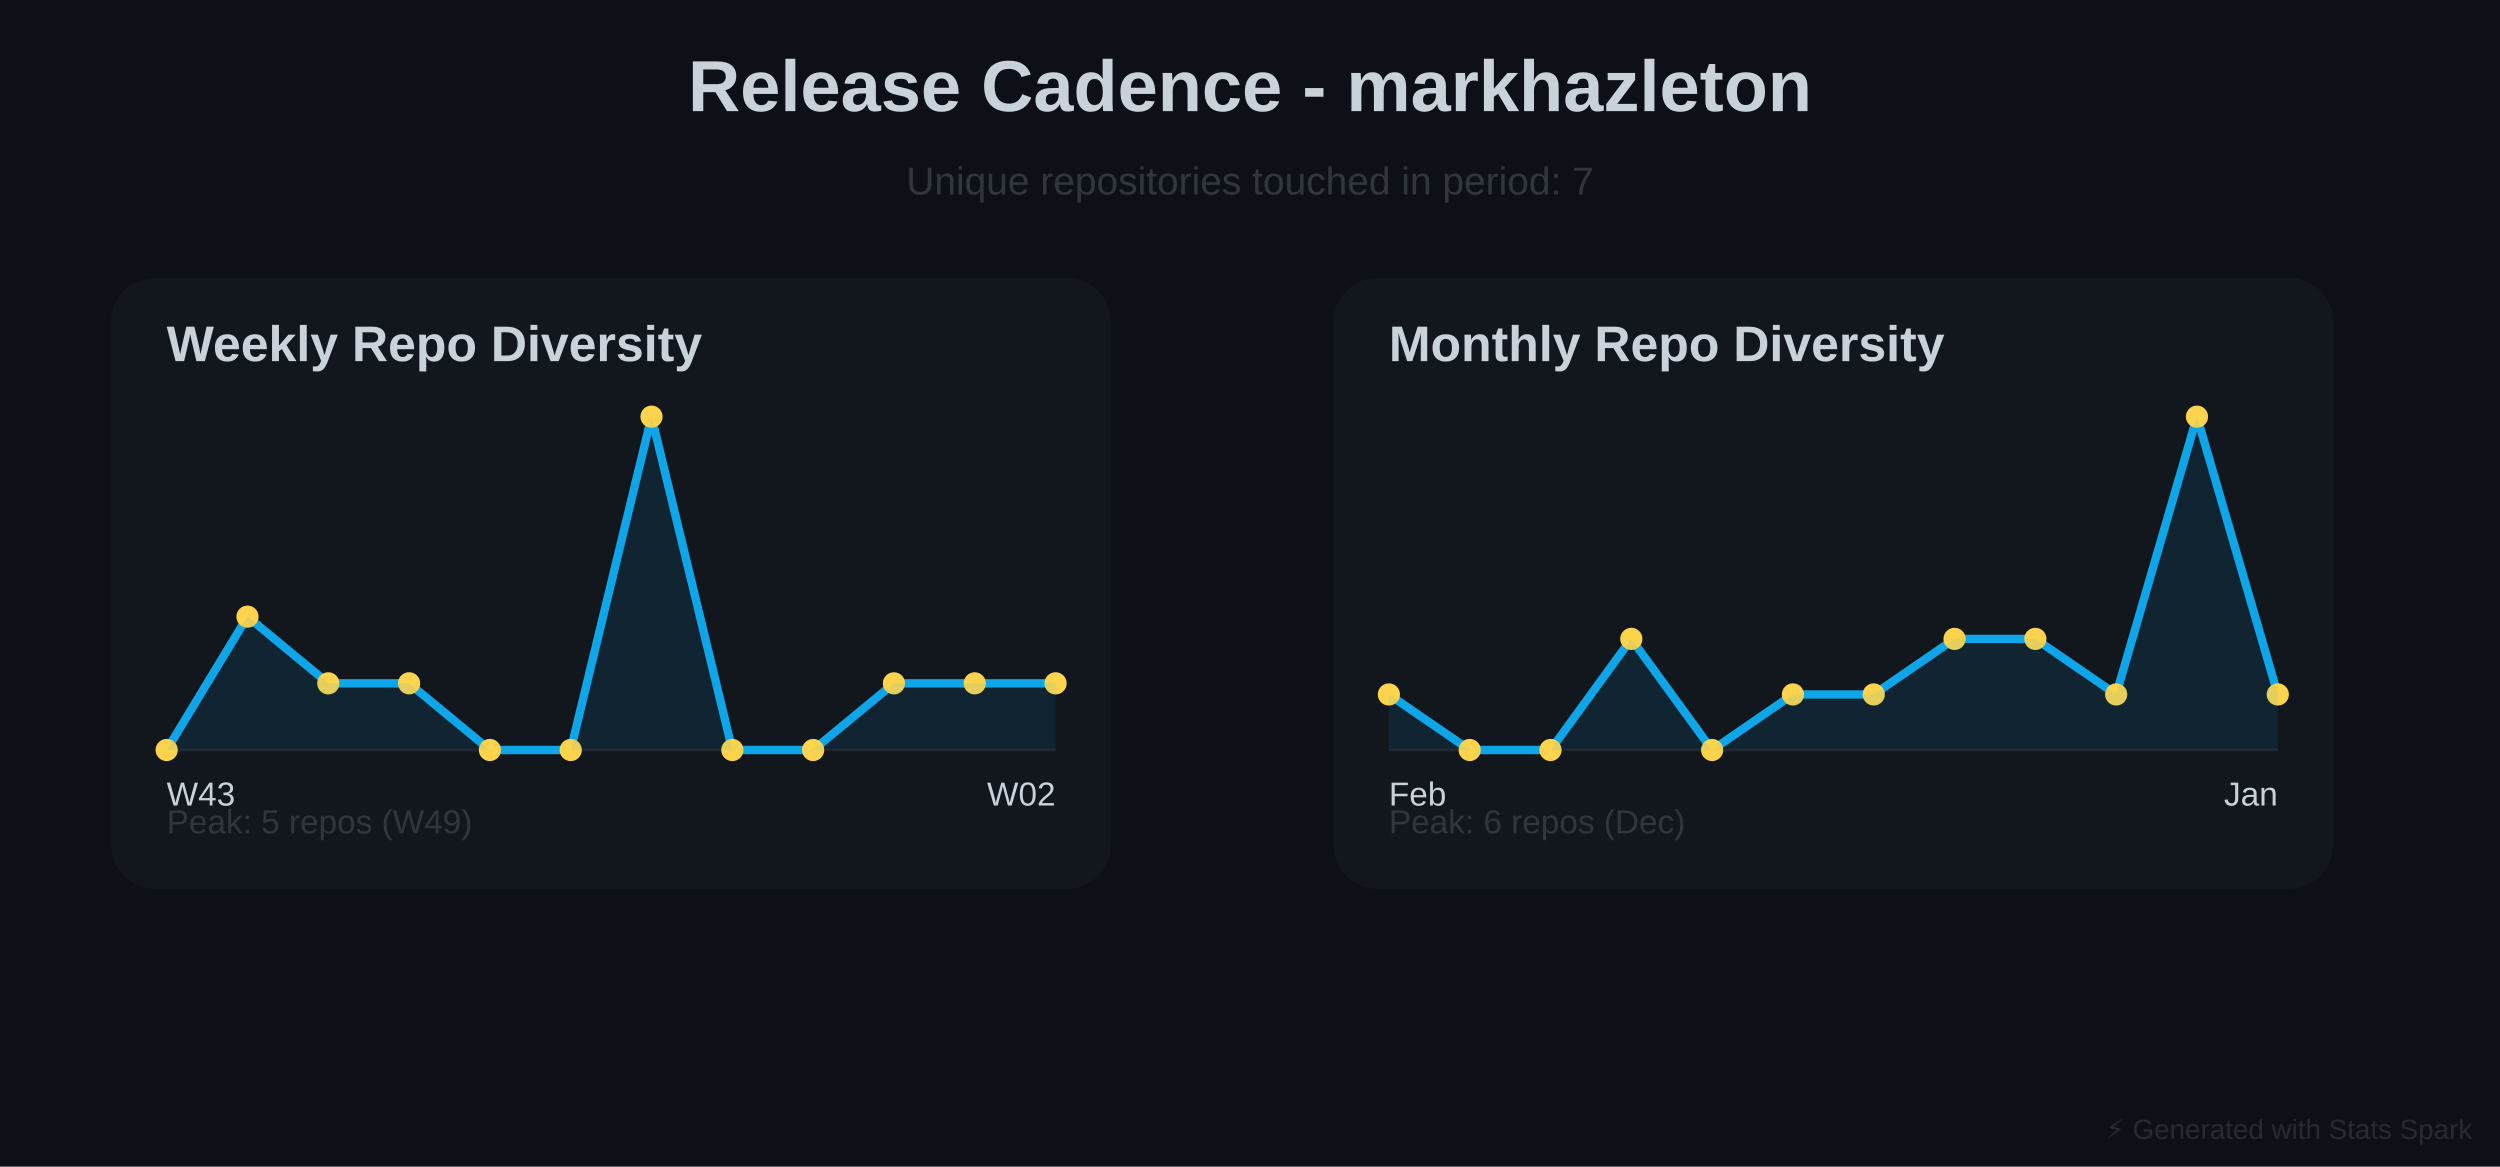
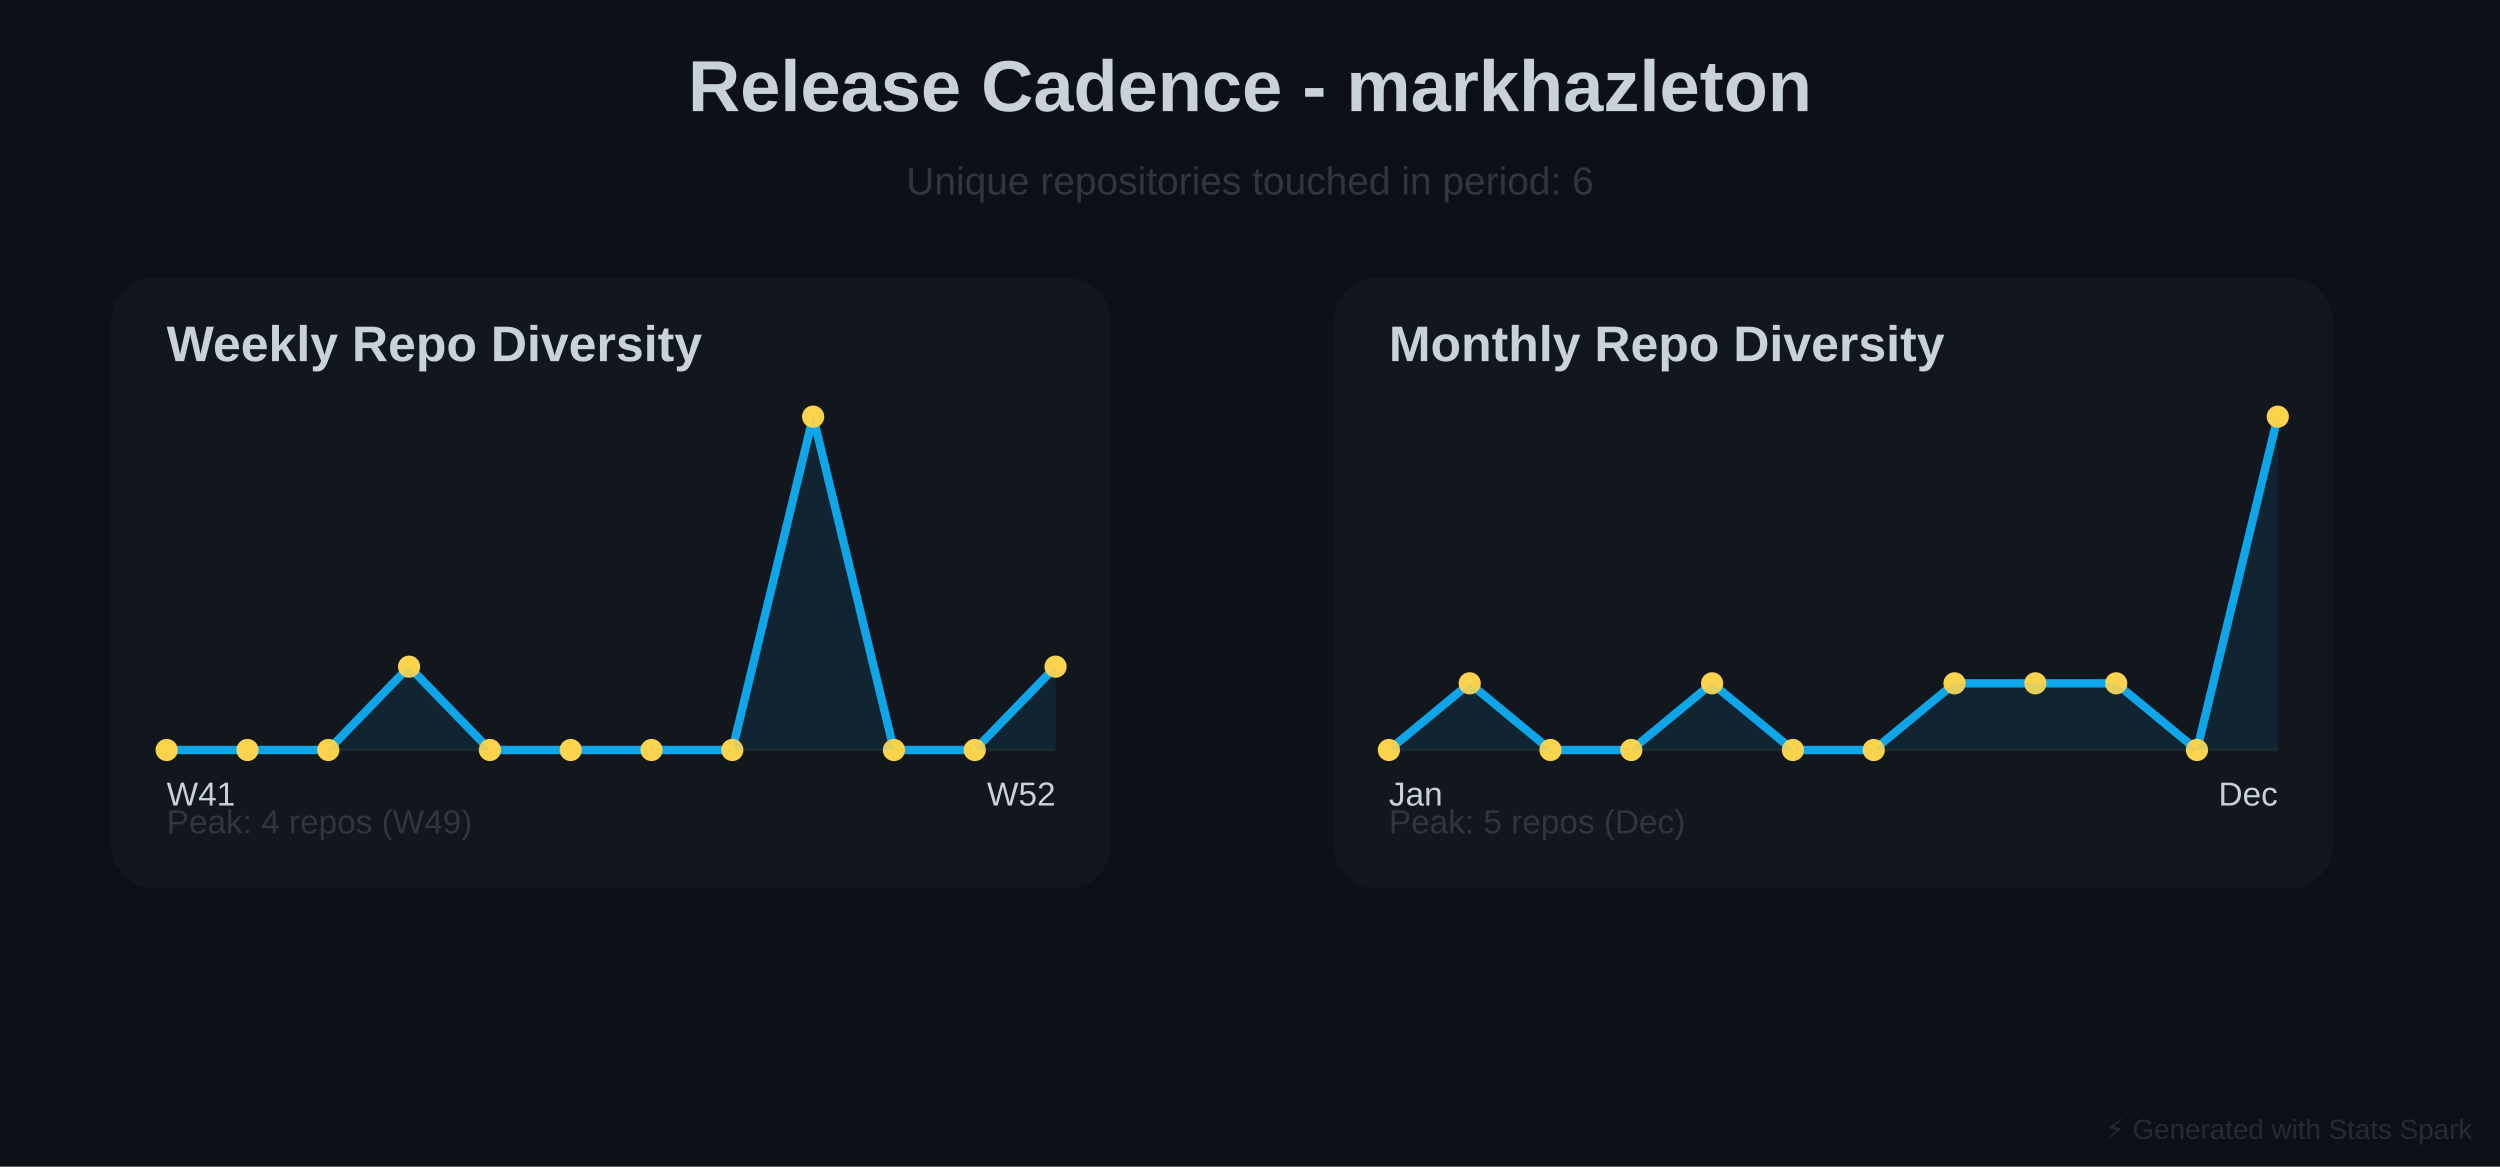
<svg xmlns="http://www.w3.org/2000/svg" baseProfile="full" height="420" version="1.1" width="900">
  <defs />
  <rect fill="#0D1117" height="420" width="900" x="0" y="0" />
  <text fill="#C9D1D9" font-family="Arial, sans-serif" font-size="26px" font-weight="bold" text-anchor="middle" x="450" y="40">Release Cadence - markhazleton</text>
-   <text fill="#30363D" font-family="Arial, sans-serif" font-size="14px" text-anchor="middle" x="450" y="70">Unique repositories touched in period: 7</text>
+   <text fill="#30363D" font-family="Arial, sans-serif" font-size="14px" text-anchor="middle" x="450" y="70">Unique repositories touched in period: 6</text>
  <rect fill="#30363D" height="220" opacity="0.15" rx="16" width="360" x="40" y="100" />
  <text fill="#C9D1D9" font-family="Arial, sans-serif" font-size="18px" font-weight="bold" x="60" y="130">Weekly Repo Diversity</text>
  <line opacity="0.4" stroke="#30363D" stroke-width="1" x1="60" x2="380" y1="270" y2="270" />
-   <polyline fill="none" points="60.0,270.0 89.091,222.0 118.182,246.0 147.273,246.0 176.364,270.0 205.455,270.0 234.545,150.0 263.636,270.0 292.727,270.0 321.818,246.0 350.909,246.0 380.0,246.0" stroke="#0EA5E9" stroke-linecap="round" stroke-linejoin="round" stroke-width="3" />
+   <polyline fill="none" points="60.0,270.0 89.091,270.0 118.182,270.0 147.273,240.0 176.364,270.0 205.455,270.0 234.545,270.0 263.636,270.0 292.727,150.0 321.818,270.0 350.909,270.0 380.0,240.0" stroke="#0EA5E9" stroke-linecap="round" stroke-linejoin="round" stroke-width="3" />
  <circle cx="60.0" cy="270.0" fill="#FCD34D" r="4" />
-   <circle cx="89.091" cy="222.0" fill="#FCD34D" r="4" />
-   <circle cx="118.182" cy="246.0" fill="#FCD34D" r="4" />
-   <circle cx="147.273" cy="246.0" fill="#FCD34D" r="4" />
+   <circle cx="89.091" cy="270.0" fill="#FCD34D" r="4" />
+   <circle cx="118.182" cy="270.0" fill="#FCD34D" r="4" />
+   <circle cx="147.273" cy="240.0" fill="#FCD34D" r="4" />
  <circle cx="176.364" cy="270.0" fill="#FCD34D" r="4" />
  <circle cx="205.455" cy="270.0" fill="#FCD34D" r="4" />
-   <circle cx="234.545" cy="150.0" fill="#FCD34D" r="4" />
+   <circle cx="234.545" cy="270.0" fill="#FCD34D" r="4" />
  <circle cx="263.636" cy="270.0" fill="#FCD34D" r="4" />
-   <circle cx="292.727" cy="270.0" fill="#FCD34D" r="4" />
-   <circle cx="321.818" cy="246.0" fill="#FCD34D" r="4" />
-   <circle cx="350.909" cy="246.0" fill="#FCD34D" r="4" />
-   <circle cx="380.0" cy="246.0" fill="#FCD34D" r="4" />
-   <polygon fill="#0EA5E9" opacity="0.1" points="60.0,270.0 89.091,222.0 118.182,246.0 147.273,246.0 176.364,270.0 205.455,270.0 234.545,150.0 263.636,270.0 292.727,270.0 321.818,246.0 350.909,246.0 380.0,246.0 380,270 60,270" />
-   <text fill="#C9D1D9" font-family="Arial, sans-serif" font-size="12px" x="60" y="290">W43</text>
-   <text fill="#C9D1D9" font-family="Arial, sans-serif" font-size="12px" text-anchor="end" x="380" y="290">W02</text>
-   <text fill="#30363D" font-family="Arial, sans-serif" font-size="12px" x="60" y="300">Peak: 5 repos (W49)</text>
+   <circle cx="292.727" cy="150.0" fill="#FCD34D" r="4" />
+   <circle cx="321.818" cy="270.0" fill="#FCD34D" r="4" />
+   <circle cx="350.909" cy="270.0" fill="#FCD34D" r="4" />
+   <circle cx="380.0" cy="240.0" fill="#FCD34D" r="4" />
+   <polygon fill="#0EA5E9" opacity="0.1" points="60.0,270.0 89.091,270.0 118.182,270.0 147.273,240.0 176.364,270.0 205.455,270.0 234.545,270.0 263.636,270.0 292.727,150.0 321.818,270.0 350.909,270.0 380.0,240.0 380,270 60,270" />
+   <text fill="#C9D1D9" font-family="Arial, sans-serif" font-size="12px" x="60" y="290">W41</text>
+   <text fill="#C9D1D9" font-family="Arial, sans-serif" font-size="12px" text-anchor="end" x="380" y="290">W52</text>
+   <text fill="#30363D" font-family="Arial, sans-serif" font-size="12px" x="60" y="300">Peak: 4 repos (W49)</text>
  <rect fill="#30363D" height="220" opacity="0.15" rx="16" width="360" x="480" y="100" />
  <text fill="#C9D1D9" font-family="Arial, sans-serif" font-size="18px" font-weight="bold" x="500" y="130">Monthly Repo Diversity</text>
  <line opacity="0.4" stroke="#30363D" stroke-width="1" x1="500" x2="820" y1="270" y2="270" />
-   <polyline fill="none" points="500.0,250.0 529.091,270.0 558.182,270.0 587.273,230.0 616.364,270.0 645.455,250.0 674.545,250.0 703.636,230.0 732.727,230.0 761.818,250.0 790.909,150.0 820.0,250.0" stroke="#0EA5E9" stroke-linecap="round" stroke-linejoin="round" stroke-width="3" />
-   <circle cx="500.0" cy="250.0" fill="#FCD34D" r="4" />
-   <circle cx="529.091" cy="270.0" fill="#FCD34D" r="4" />
+   <polyline fill="none" points="500.0,270.0 529.091,246.0 558.182,270.0 587.273,270.0 616.364,246.0 645.455,270.0 674.545,270.0 703.636,246.0 732.727,246.0 761.818,246.0 790.909,270.0 820.0,150.0" stroke="#0EA5E9" stroke-linecap="round" stroke-linejoin="round" stroke-width="3" />
+   <circle cx="500.0" cy="270.0" fill="#FCD34D" r="4" />
+   <circle cx="529.091" cy="246.0" fill="#FCD34D" r="4" />
  <circle cx="558.182" cy="270.0" fill="#FCD34D" r="4" />
-   <circle cx="587.273" cy="230.0" fill="#FCD34D" r="4" />
-   <circle cx="616.364" cy="270.0" fill="#FCD34D" r="4" />
-   <circle cx="645.455" cy="250.0" fill="#FCD34D" r="4" />
-   <circle cx="674.545" cy="250.0" fill="#FCD34D" r="4" />
-   <circle cx="703.636" cy="230.0" fill="#FCD34D" r="4" />
-   <circle cx="732.727" cy="230.0" fill="#FCD34D" r="4" />
-   <circle cx="761.818" cy="250.0" fill="#FCD34D" r="4" />
-   <circle cx="790.909" cy="150.0" fill="#FCD34D" r="4" />
-   <circle cx="820.0" cy="250.0" fill="#FCD34D" r="4" />
-   <polygon fill="#0EA5E9" opacity="0.1" points="500.0,250.0 529.091,270.0 558.182,270.0 587.273,230.0 616.364,270.0 645.455,250.0 674.545,250.0 703.636,230.0 732.727,230.0 761.818,250.0 790.909,150.0 820.0,250.0 820,270 500,270" />
-   <text fill="#C9D1D9" font-family="Arial, sans-serif" font-size="12px" x="500" y="290">Feb</text>
-   <text fill="#C9D1D9" font-family="Arial, sans-serif" font-size="12px" text-anchor="end" x="820" y="290">Jan</text>
-   <text fill="#30363D" font-family="Arial, sans-serif" font-size="12px" x="500" y="300">Peak: 6 repos (Dec)</text>
+   <circle cx="587.273" cy="270.0" fill="#FCD34D" r="4" />
+   <circle cx="616.364" cy="246.0" fill="#FCD34D" r="4" />
+   <circle cx="645.455" cy="270.0" fill="#FCD34D" r="4" />
+   <circle cx="674.545" cy="270.0" fill="#FCD34D" r="4" />
+   <circle cx="703.636" cy="246.0" fill="#FCD34D" r="4" />
+   <circle cx="732.727" cy="246.0" fill="#FCD34D" r="4" />
+   <circle cx="761.818" cy="246.0" fill="#FCD34D" r="4" />
+   <circle cx="790.909" cy="270.0" fill="#FCD34D" r="4" />
+   <circle cx="820.0" cy="150.0" fill="#FCD34D" r="4" />
+   <polygon fill="#0EA5E9" opacity="0.1" points="500.0,270.0 529.091,246.0 558.182,270.0 587.273,270.0 616.364,246.0 645.455,270.0 674.545,270.0 703.636,246.0 732.727,246.0 761.818,246.0 790.909,270.0 820.0,150.0 820,270 500,270" />
+   <text fill="#C9D1D9" font-family="Arial, sans-serif" font-size="12px" x="500" y="290">Jan</text>
+   <text fill="#C9D1D9" font-family="Arial, sans-serif" font-size="12px" text-anchor="end" x="820" y="290">Dec</text>
+   <text fill="#30363D" font-family="Arial, sans-serif" font-size="12px" x="500" y="300">Peak: 5 repos (Dec)</text>
  <text fill="#30363D" font-family="Arial, sans-serif" font-size="10px" opacity="0.7" text-anchor="end" x="890" y="410">⚡ Generated with Stats Spark</text>
</svg>
